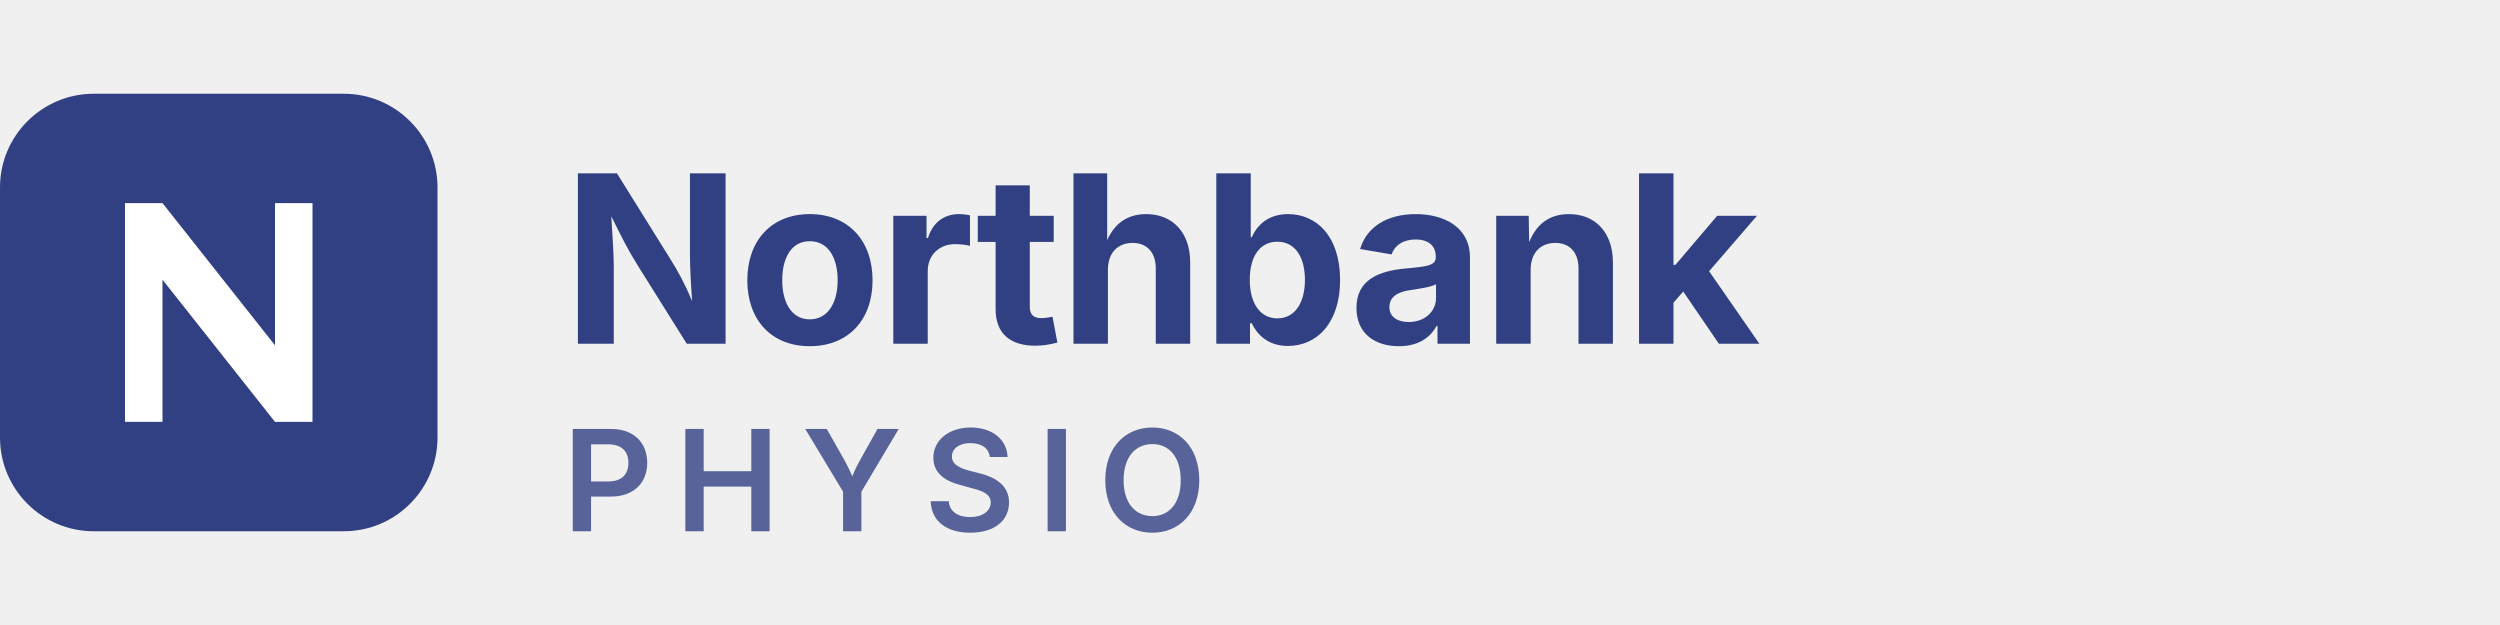
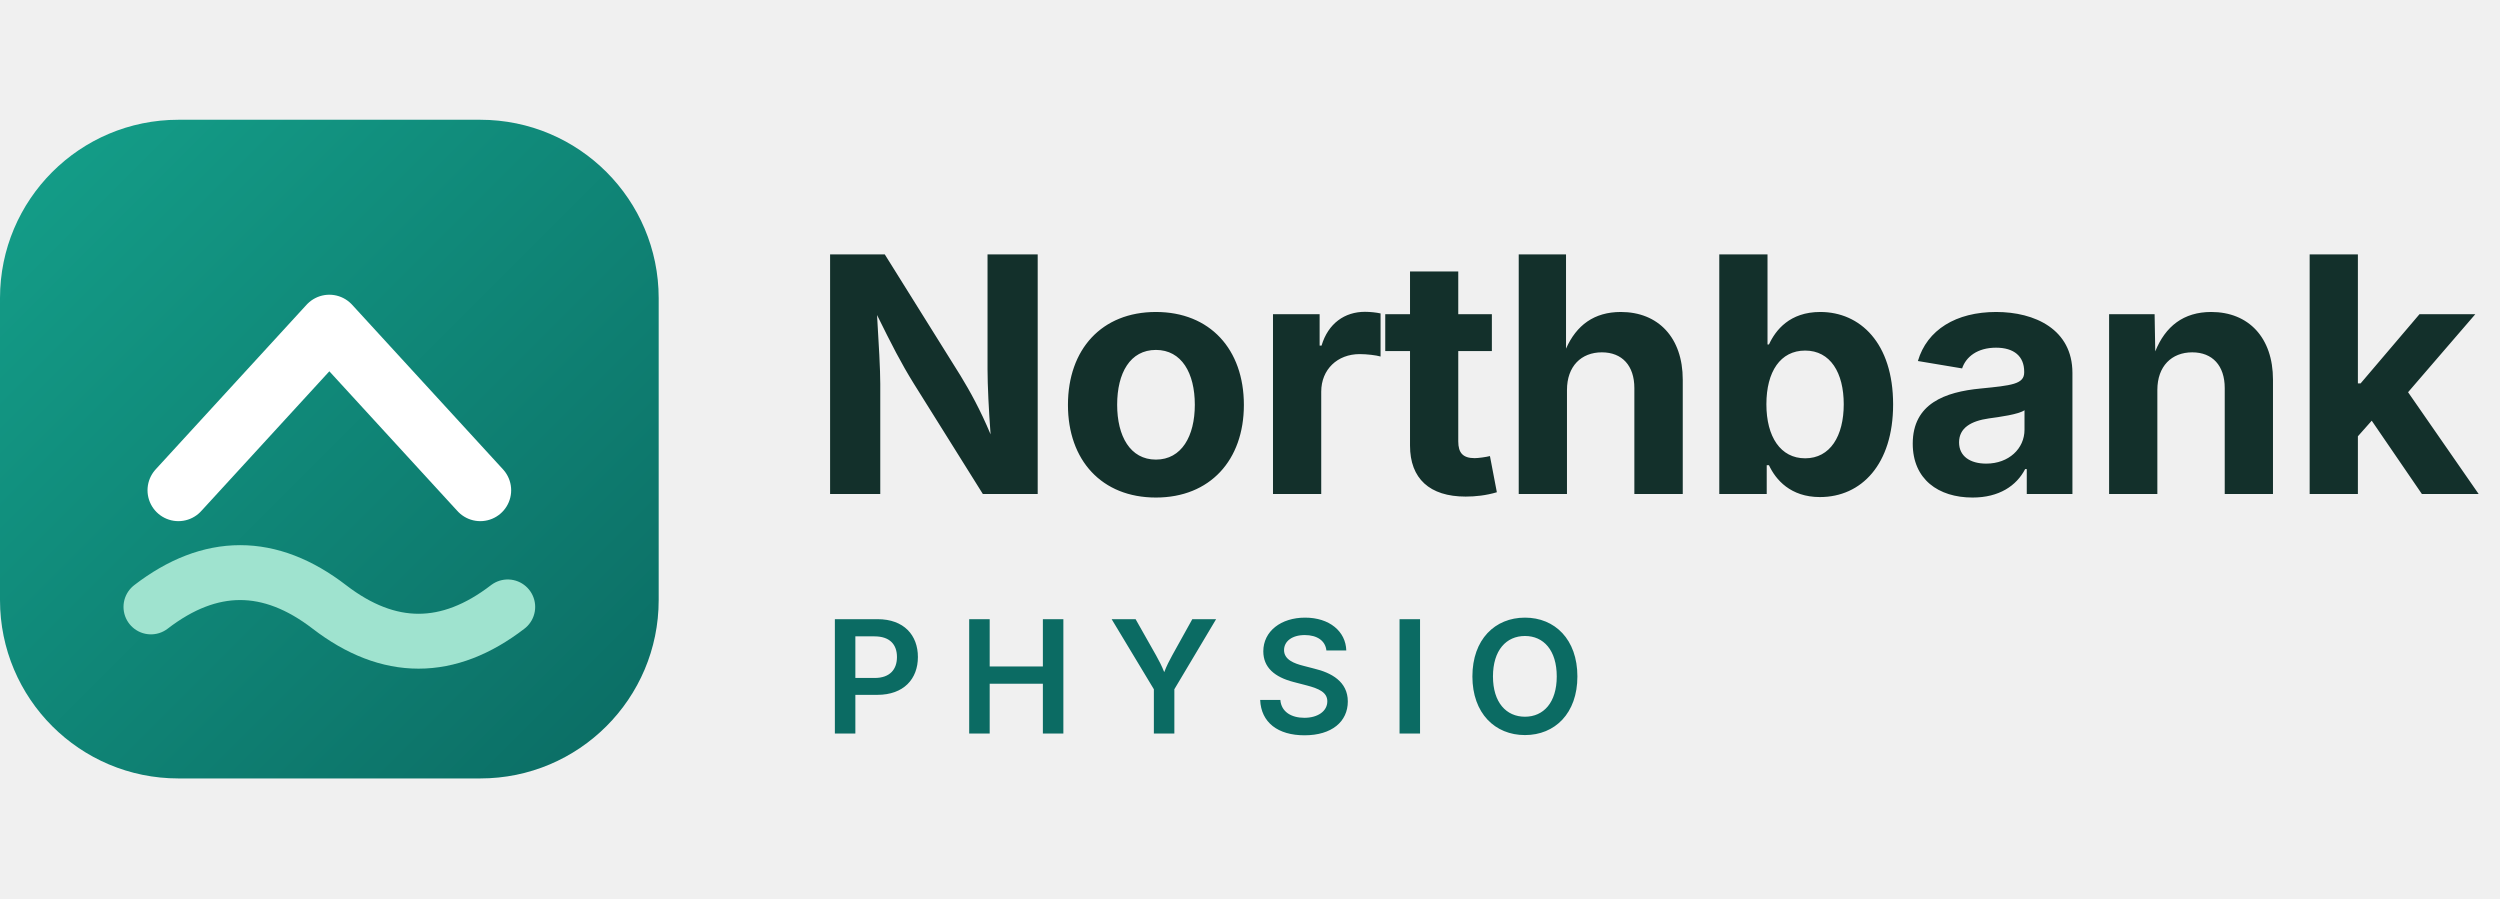
- <svg xmlns="http://www.w3.org/2000/svg" viewBox="0 0 160 40" role="img" aria-label="Northbank Physio">
-   <rect x="0" y="6" width="28" height="28" rx="6" fill="#314083" />
-   <path d="M8 27V13h2.4l7.2 9.1V13H20v14h-2.4l-7.2-9.1V27z" fill="#ffffff" />
-   <text x="36" y="22" font-family="Inter, system-ui, sans-serif" font-size="15" font-weight="700" fill="#314083" letter-spacing="-0.2">Northbank</text>
-   <text x="36" y="34" font-family="Inter, system-ui, sans-serif" font-size="9" font-weight="600" fill="#314083" opacity="0.8" letter-spacing="1.4">PHYSIO</text>
+ <svg xmlns="http://www.w3.org/2000/svg" viewBox="0 0 167 60" role="img" aria-label="Northbank Physio">
+   <defs>
+     <linearGradient id="gd" x1="0" y1="0" x2="1" y2="1">
+       <stop offset="0" stop-color="#14A08A" />
+       <stop offset="1" stop-color="#0B6B63" />
+     </linearGradient>
+   </defs>
+   <g transform="translate(0 8) scale(0.9166667)">
+     <rect width="48" height="48" rx="13" fill="url(#gd)" />
+     <path d="M13 27 L24 15 L35 27" fill="none" stroke="#FFFFFF" stroke-width="4.5" stroke-linecap="round" stroke-linejoin="round" />
+     <path d="M11 35.5 q6.5 -5 13 0 t13 0" fill="none" stroke="#9FE3CF" stroke-width="4" stroke-linecap="round" />
+   </g>
+   <path d="M55.45 33.0H58.802V25.642C58.802 24.696 58.705 22.978 58.587 21.044C59.575 23.042 60.166 24.213 61.058 25.652L65.655 33.0H69.318V16.994H65.967V24.675C65.967 25.728 66.053 27.446 66.171 29.015C65.473 27.35 64.796 26.136 64.162 25.094L59.103 16.994H55.45ZM77.215 33.236C80.824 33.236 83.091 30.744 83.091 27.049C83.091 23.332 80.824 20.84 77.215 20.84C73.595 20.84 71.339 23.332 71.339 27.049C71.339 30.744 73.595 33.236 77.215 33.236ZM77.215 30.701C75.496 30.701 74.626 29.133 74.626 27.038C74.626 24.911 75.496 23.375 77.215 23.375C78.933 23.375 79.814 24.922 79.814 27.038C79.814 29.133 78.933 30.701 77.215 30.701ZM85.036 33.0H88.258V26.168C88.258 24.675 89.343 23.654 90.826 23.654C91.298 23.654 91.932 23.729 92.222 23.815V20.937C91.932 20.872 91.513 20.829 91.18 20.829C89.827 20.829 88.72 21.603 88.28 23.085H88.151V20.99H85.036ZM99.657 20.99H97.412V18.133H94.189V20.99H92.535V23.45H94.189V29.767C94.189 31.969 95.499 33.172 97.906 33.172C98.55 33.172 99.27 33.097 99.99 32.882L99.528 30.465C99.291 30.529 98.754 30.604 98.507 30.604C97.723 30.604 97.412 30.25 97.412 29.487V23.45H99.657ZM104.674 26.05C104.674 24.46 105.63 23.536 107.005 23.536C108.359 23.536 109.175 24.428 109.175 25.921V33.0H112.408V25.362C112.408 22.548 110.765 20.84 108.273 20.84C106.489 20.84 105.308 21.721 104.61 23.289V16.994H101.451V33.0H104.674ZM121.572 33.204C124.344 33.204 126.46 31.013 126.46 27.017C126.46 22.913 124.258 20.84 121.594 20.84C119.553 20.84 118.607 22.054 118.167 23.01H118.07V16.994H114.848V33.0H118.017V31.077H118.167C118.618 32.044 119.606 33.204 121.572 33.204ZM120.584 30.615C118.94 30.615 117.995 29.176 117.995 27.006C117.995 24.825 118.93 23.418 120.584 23.418C122.271 23.418 123.162 24.9 123.162 27.006C123.162 29.122 122.26 30.615 120.584 30.615ZM131.767 33.236C133.54 33.236 134.7 32.452 135.28 31.335H135.388V33.0H138.438V24.911C138.438 22.0 135.925 20.84 133.346 20.84C130.661 20.84 128.727 22.032 128.115 24.116L131.069 24.61C131.327 23.837 132.09 23.225 133.336 23.225C134.539 23.225 135.216 23.805 135.216 24.825V24.879C135.216 25.663 134.367 25.749 132.304 25.953C129.941 26.179 127.771 26.952 127.771 29.638C127.771 32.012 129.479 33.236 131.767 33.236ZM132.68 30.97C131.617 30.97 130.865 30.486 130.865 29.552C130.865 28.585 131.66 28.123 132.852 27.951C133.561 27.854 134.84 27.683 135.237 27.403V28.703C135.237 29.971 134.184 30.97 132.68 30.97ZM144.111 26.05C144.111 24.46 145.067 23.536 146.442 23.536C147.796 23.536 148.612 24.428 148.612 25.921V33.0H151.835V25.362C151.835 22.548 150.202 20.84 147.71 20.84C145.862 20.84 144.648 21.796 143.971 23.472L143.928 20.99H140.888V33.0H144.111ZM154.285 33.0H157.507V29.144L158.431 28.102L161.783 33.0H165.575L160.859 26.2L165.349 20.99H161.621L157.69 25.609H157.507V16.994H154.285Z" fill="#13302B" />
+   <path d="M55.769 49.0H57.138V46.416H58.604C60.368 46.416 61.316 45.355 61.316 43.888C61.316 42.432 60.383 41.361 58.625 41.361H55.769ZM57.138 45.288V42.509H58.415C59.46 42.509 59.917 43.073 59.917 43.888C59.917 44.704 59.46 45.288 58.425 45.288ZM64.742 49.0H66.111V45.673H69.664V49.0H71.033V41.361H69.664V44.519H66.111V41.361H64.742ZM77.078 49.0H78.447V46.042L81.236 41.361H79.646L78.308 43.771C78.108 44.135 77.939 44.463 77.77 44.898C77.601 44.473 77.431 44.145 77.221 43.771L75.858 41.361H74.258L77.078 46.042ZM87.142 49.118C88.968 49.118 90.034 48.2 90.034 46.857C90.034 45.524 88.922 44.934 87.788 44.663L87.076 44.478C86.455 44.324 85.774 44.068 85.774 43.427C85.774 42.848 86.297 42.422 87.158 42.422C87.983 42.422 88.537 42.802 88.604 43.453H89.932C89.896 42.176 88.809 41.258 87.178 41.258C85.579 41.258 84.389 42.161 84.389 43.509C84.389 44.586 85.143 45.232 86.42 45.56L87.286 45.785C88.111 46.001 88.665 46.252 88.665 46.847C88.665 47.503 88.035 47.949 87.132 47.949C86.271 47.949 85.589 47.559 85.527 46.754H84.179C84.241 48.262 85.363 49.118 87.142 49.118ZM94.859 41.361H93.49V49.0H94.859ZM101.868 49.103C103.868 49.103 105.37 47.652 105.37 45.186C105.37 42.714 103.868 41.258 101.868 41.258C99.864 41.258 98.356 42.714 98.356 45.186C98.356 47.646 99.864 49.103 101.868 49.103ZM101.868 47.877C100.617 47.877 99.73 46.924 99.73 45.186C99.73 43.437 100.617 42.484 101.868 42.484C103.109 42.484 103.991 43.432 103.991 45.186C103.991 46.929 103.109 47.877 101.868 47.877Z" fill="#0B6B63" />
</svg>
